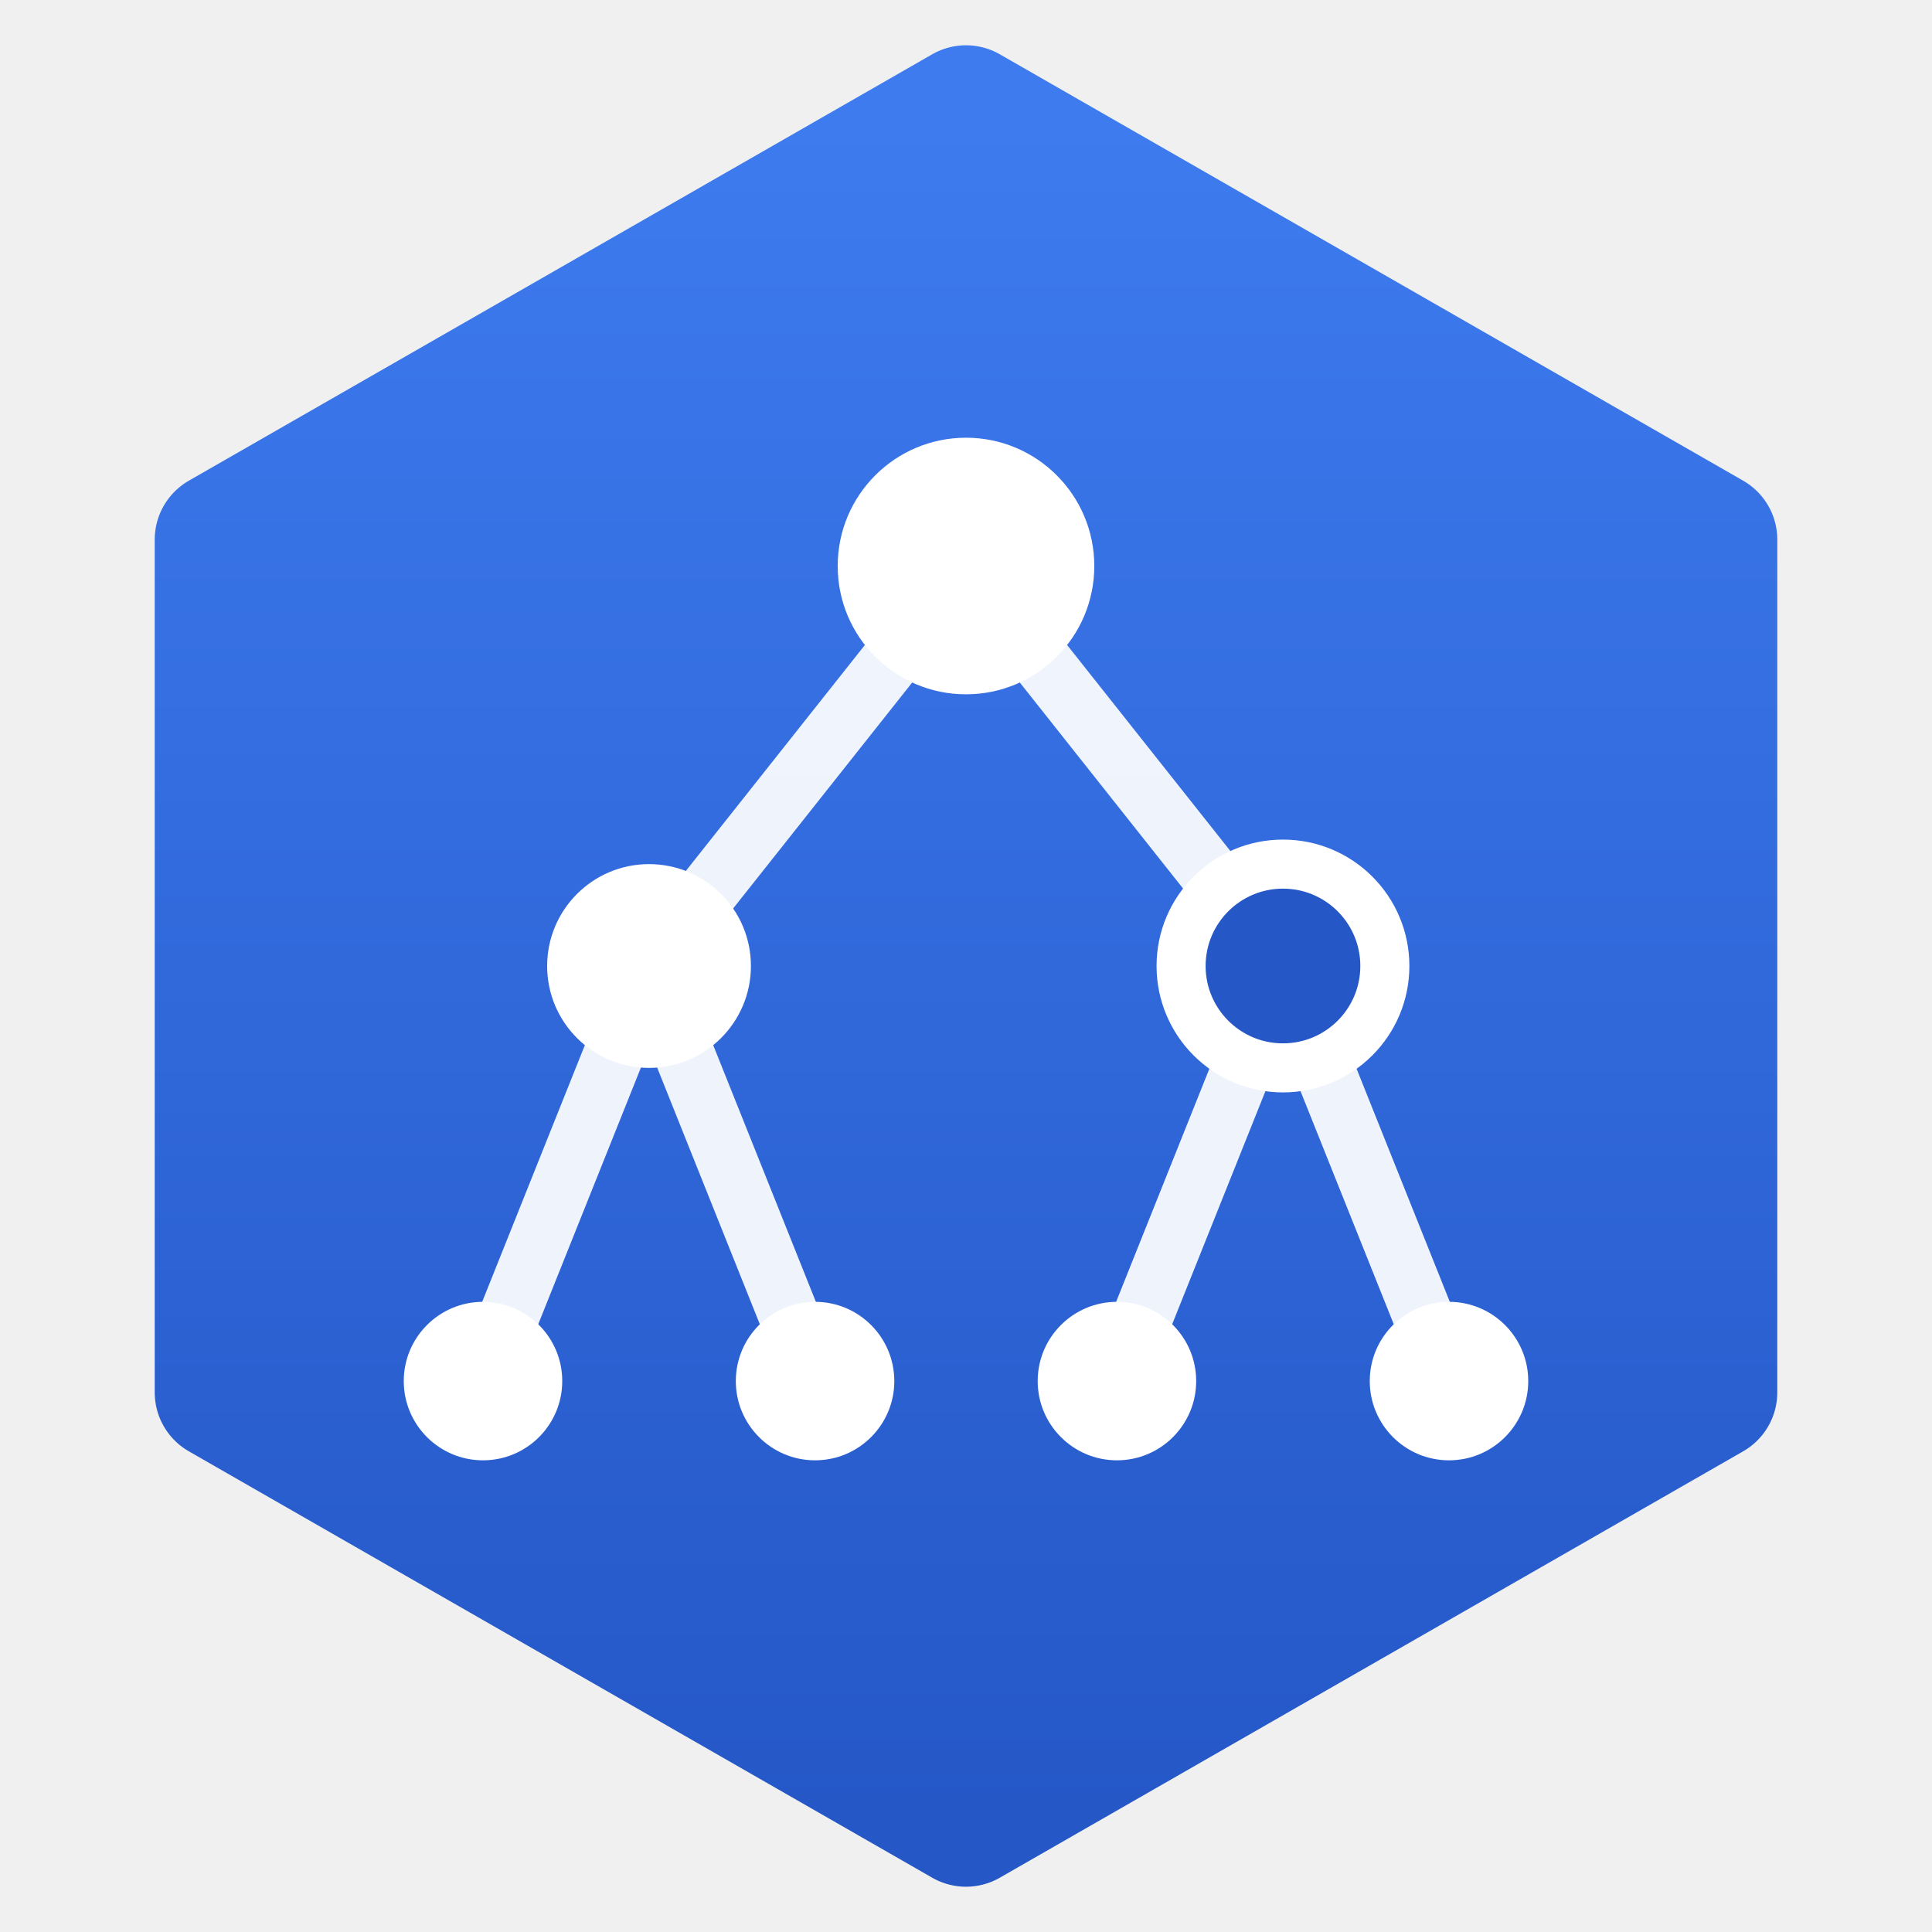
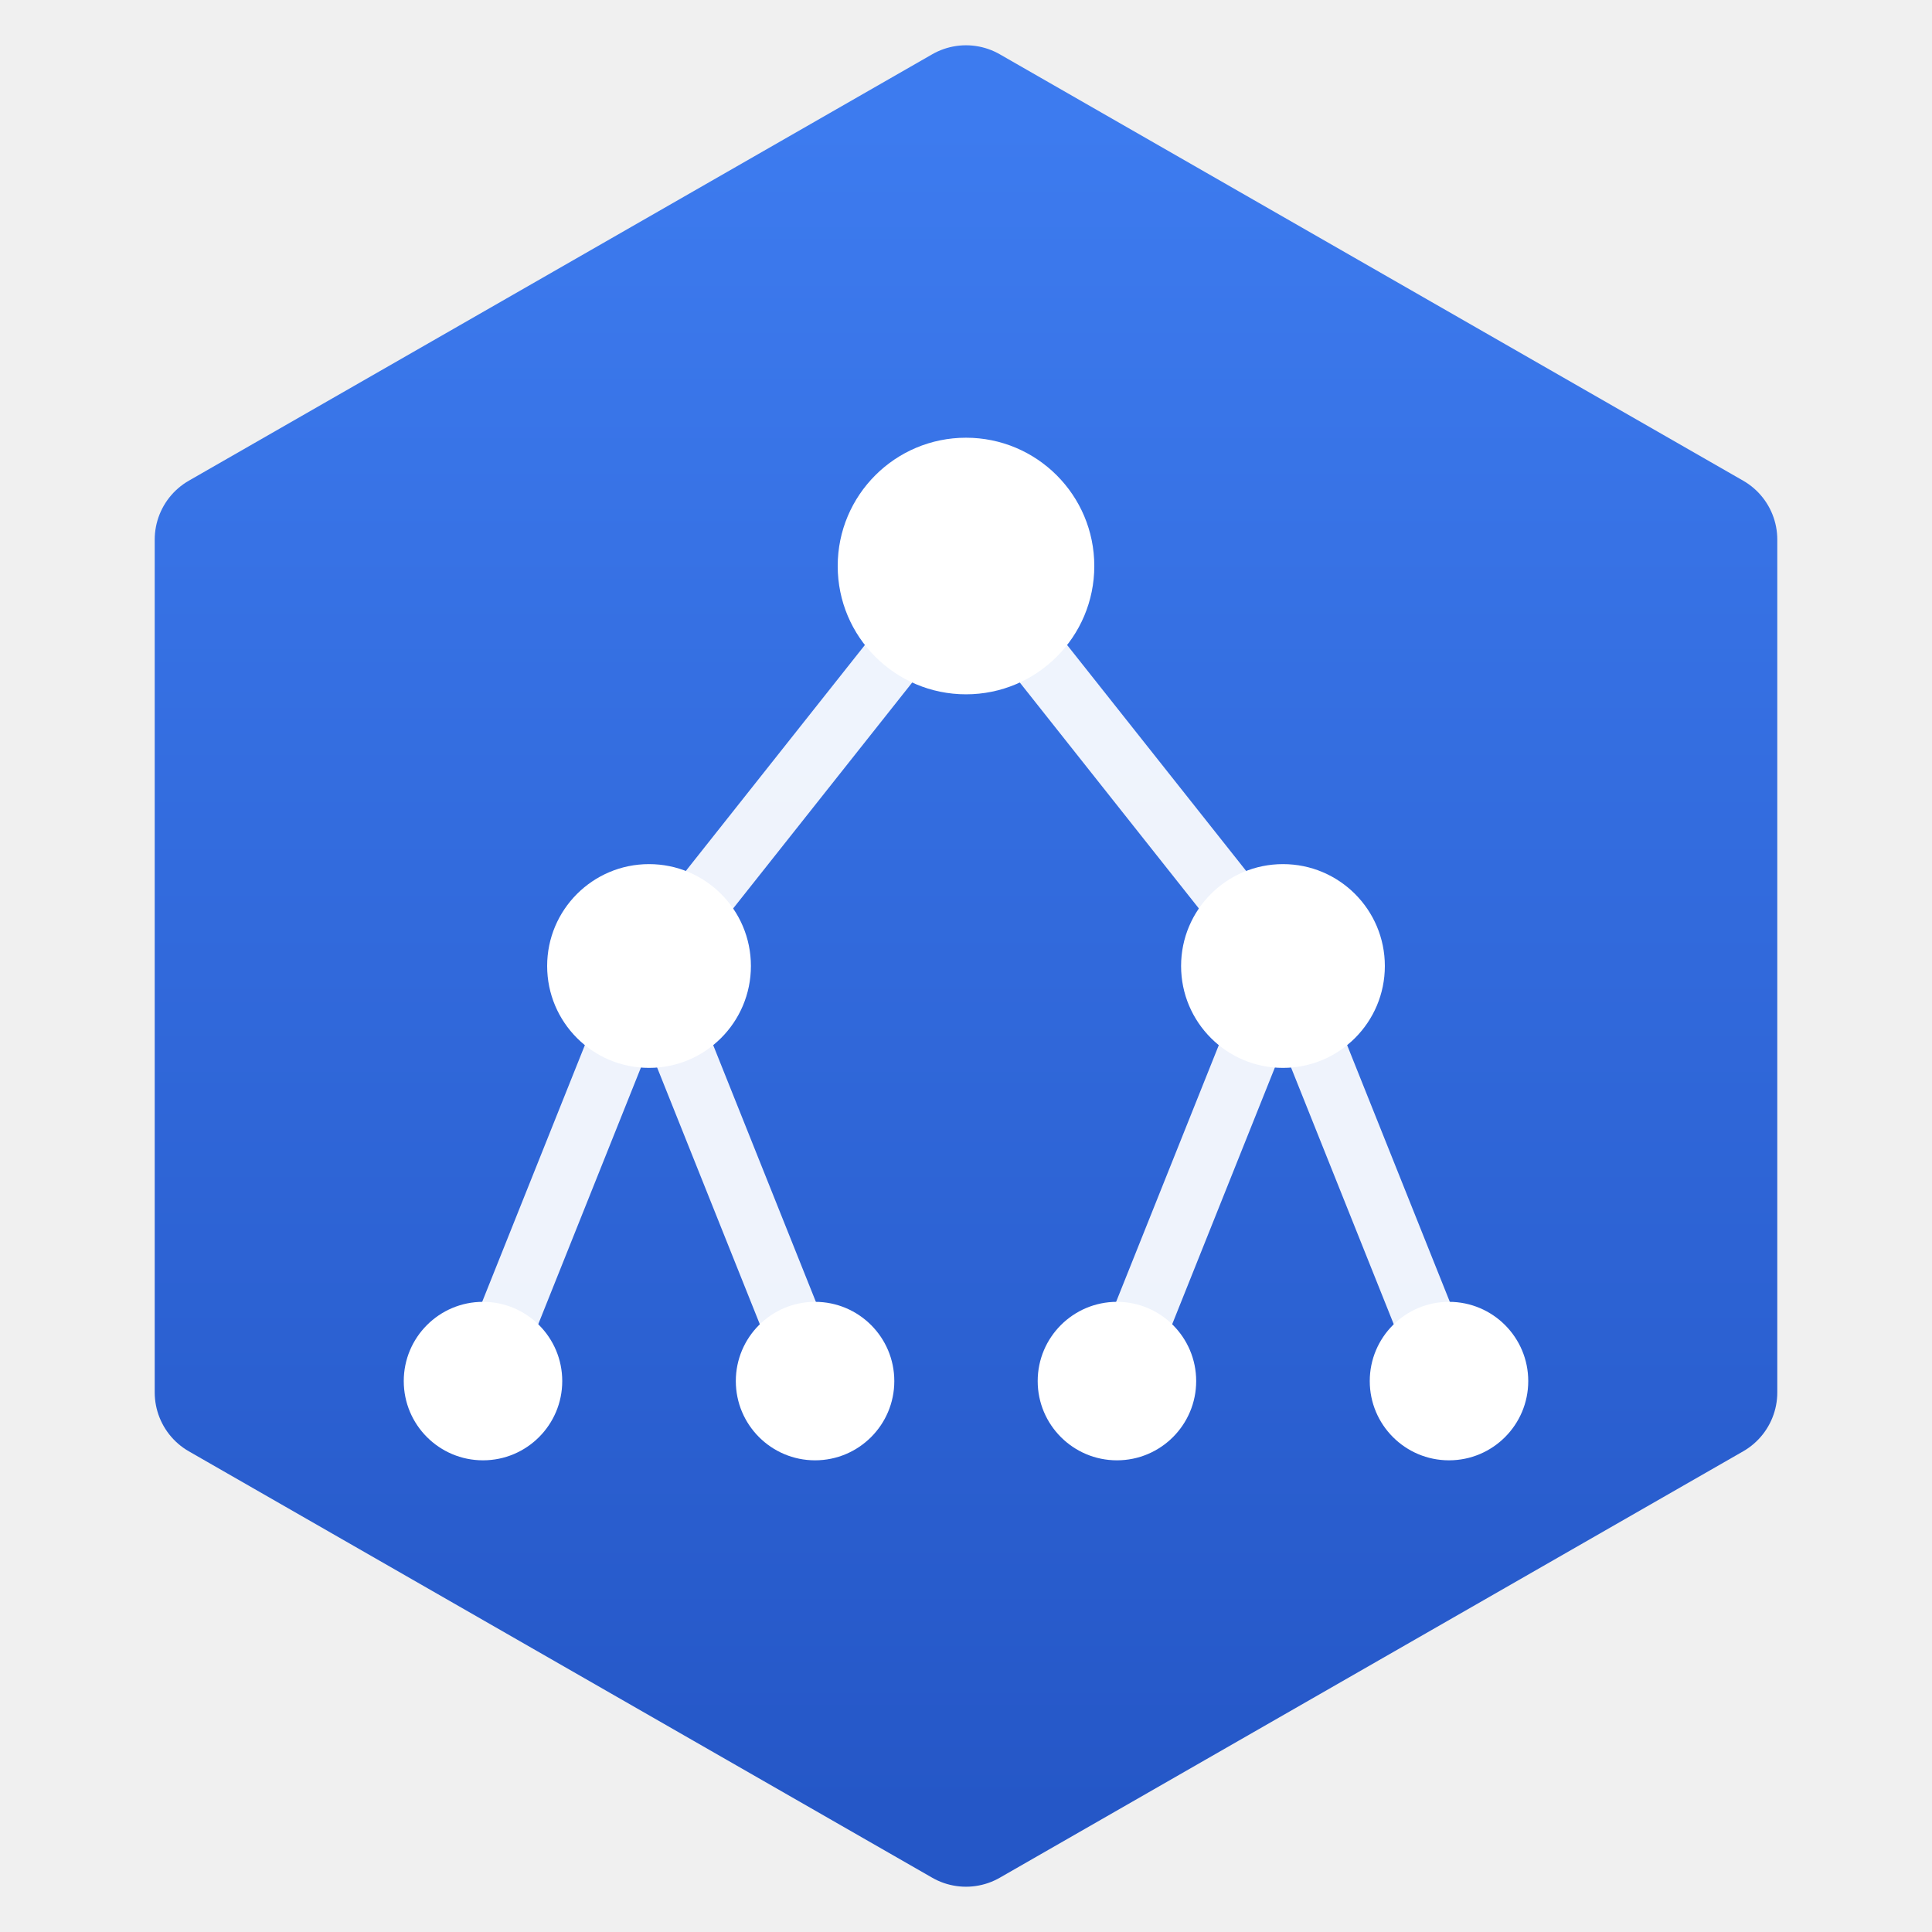
<svg xmlns="http://www.w3.org/2000/svg" viewBox="0 0 512 512">
  <defs>
    <linearGradient id="hex" x1="0" y1="0" x2="0" y2="1">
      <stop offset="0" stop-color="#3D7BEF" />
      <stop offset="1" stop-color="#2557C7" />
    </linearGradient>
  </defs>
  <polygon points="256,30 453,143 453,369 256,482 59,369 59,143" fill="url(#hex)" stroke="url(#hex)" stroke-width="36" stroke-linejoin="round" />
  <g stroke="#FFFFFF" stroke-width="16" stroke-linecap="round" opacity="0.92">
    <line x1="256" y1="150" x2="172" y2="256" />
    <line x1="256" y1="150" x2="340" y2="256" />
    <line x1="172" y1="256" x2="128" y2="366" />
    <line x1="172" y1="256" x2="216" y2="366" />
    <line x1="340" y1="256" x2="296" y2="366" />
    <line x1="340" y1="256" x2="384" y2="366" />
  </g>
  <g fill="#FFFFFF">
    <circle cx="256" cy="150" r="34" />
    <circle cx="172" cy="256" r="27" />
    <circle cx="128" cy="366" r="21" />
    <circle cx="216" cy="366" r="21" />
    <circle cx="296" cy="366" r="21" />
  </g>
-   <circle cx="340" cy="256" r="27" fill="#2557C7" stroke="#FFFFFF" stroke-width="13" />
+   <circle cx="340" cy="256" r="27" fill="#FFFFFF" />
  <circle cx="384" cy="366" r="21" fill="#FFFFFF" />
</svg>
